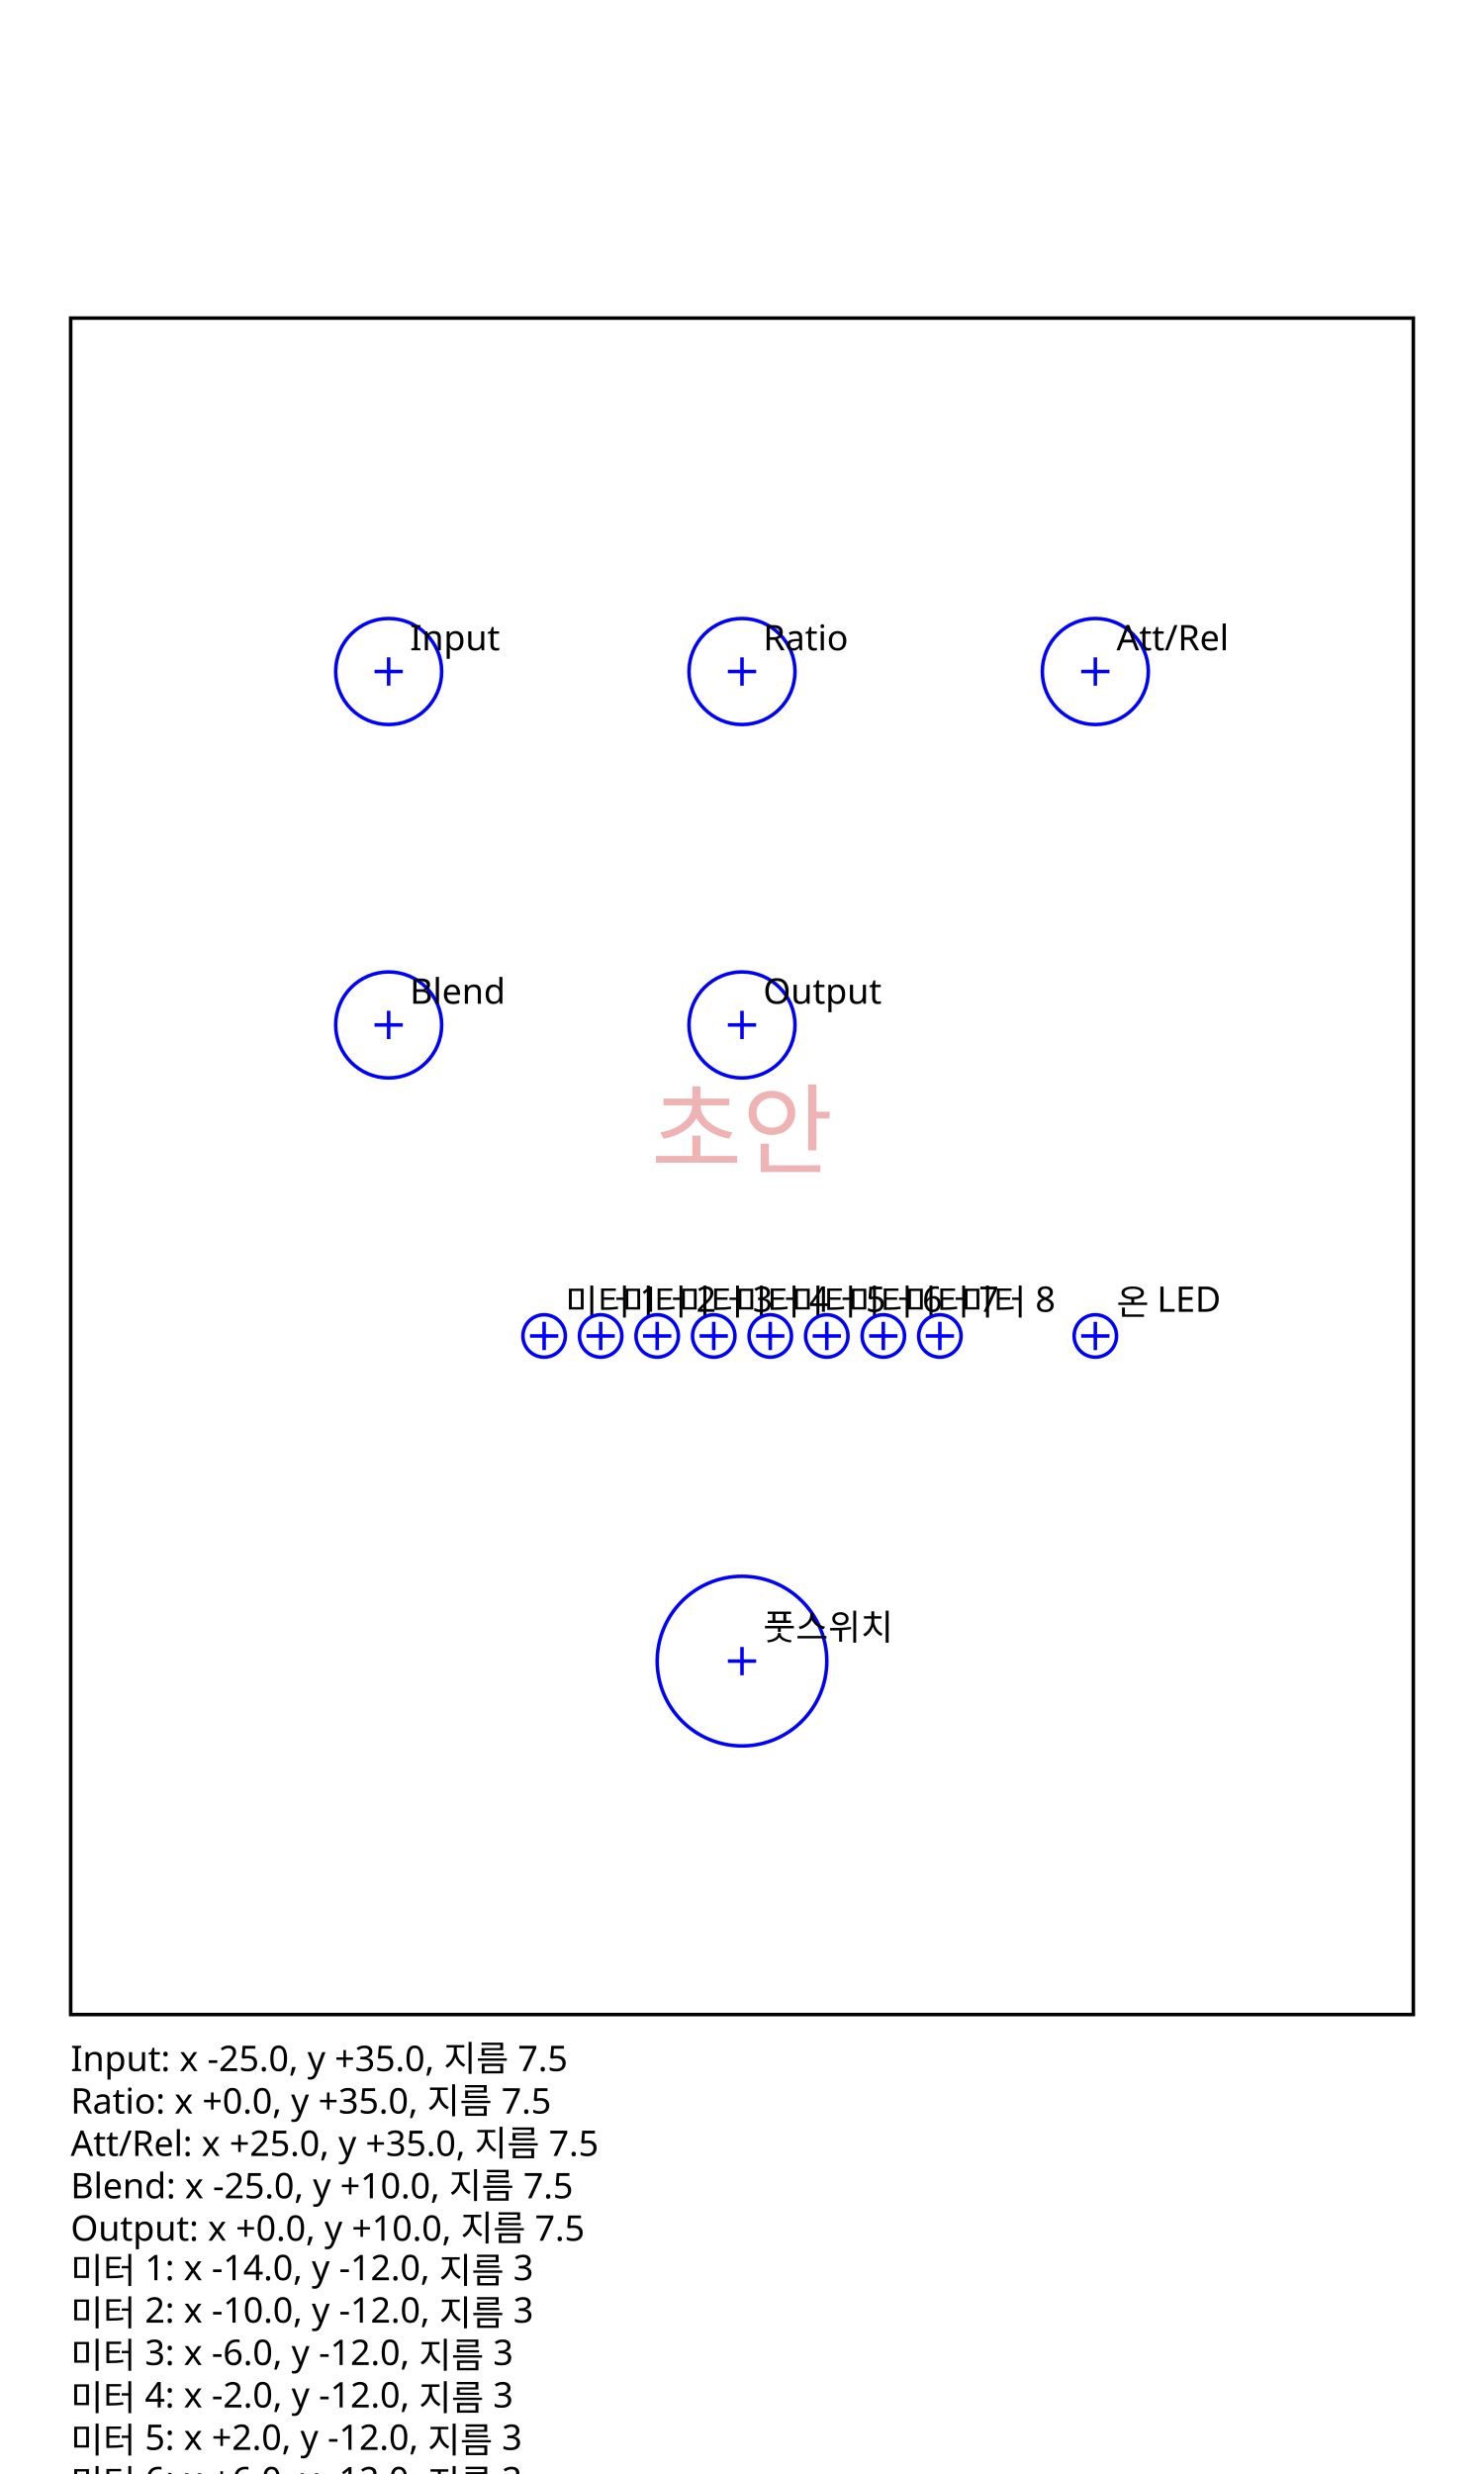
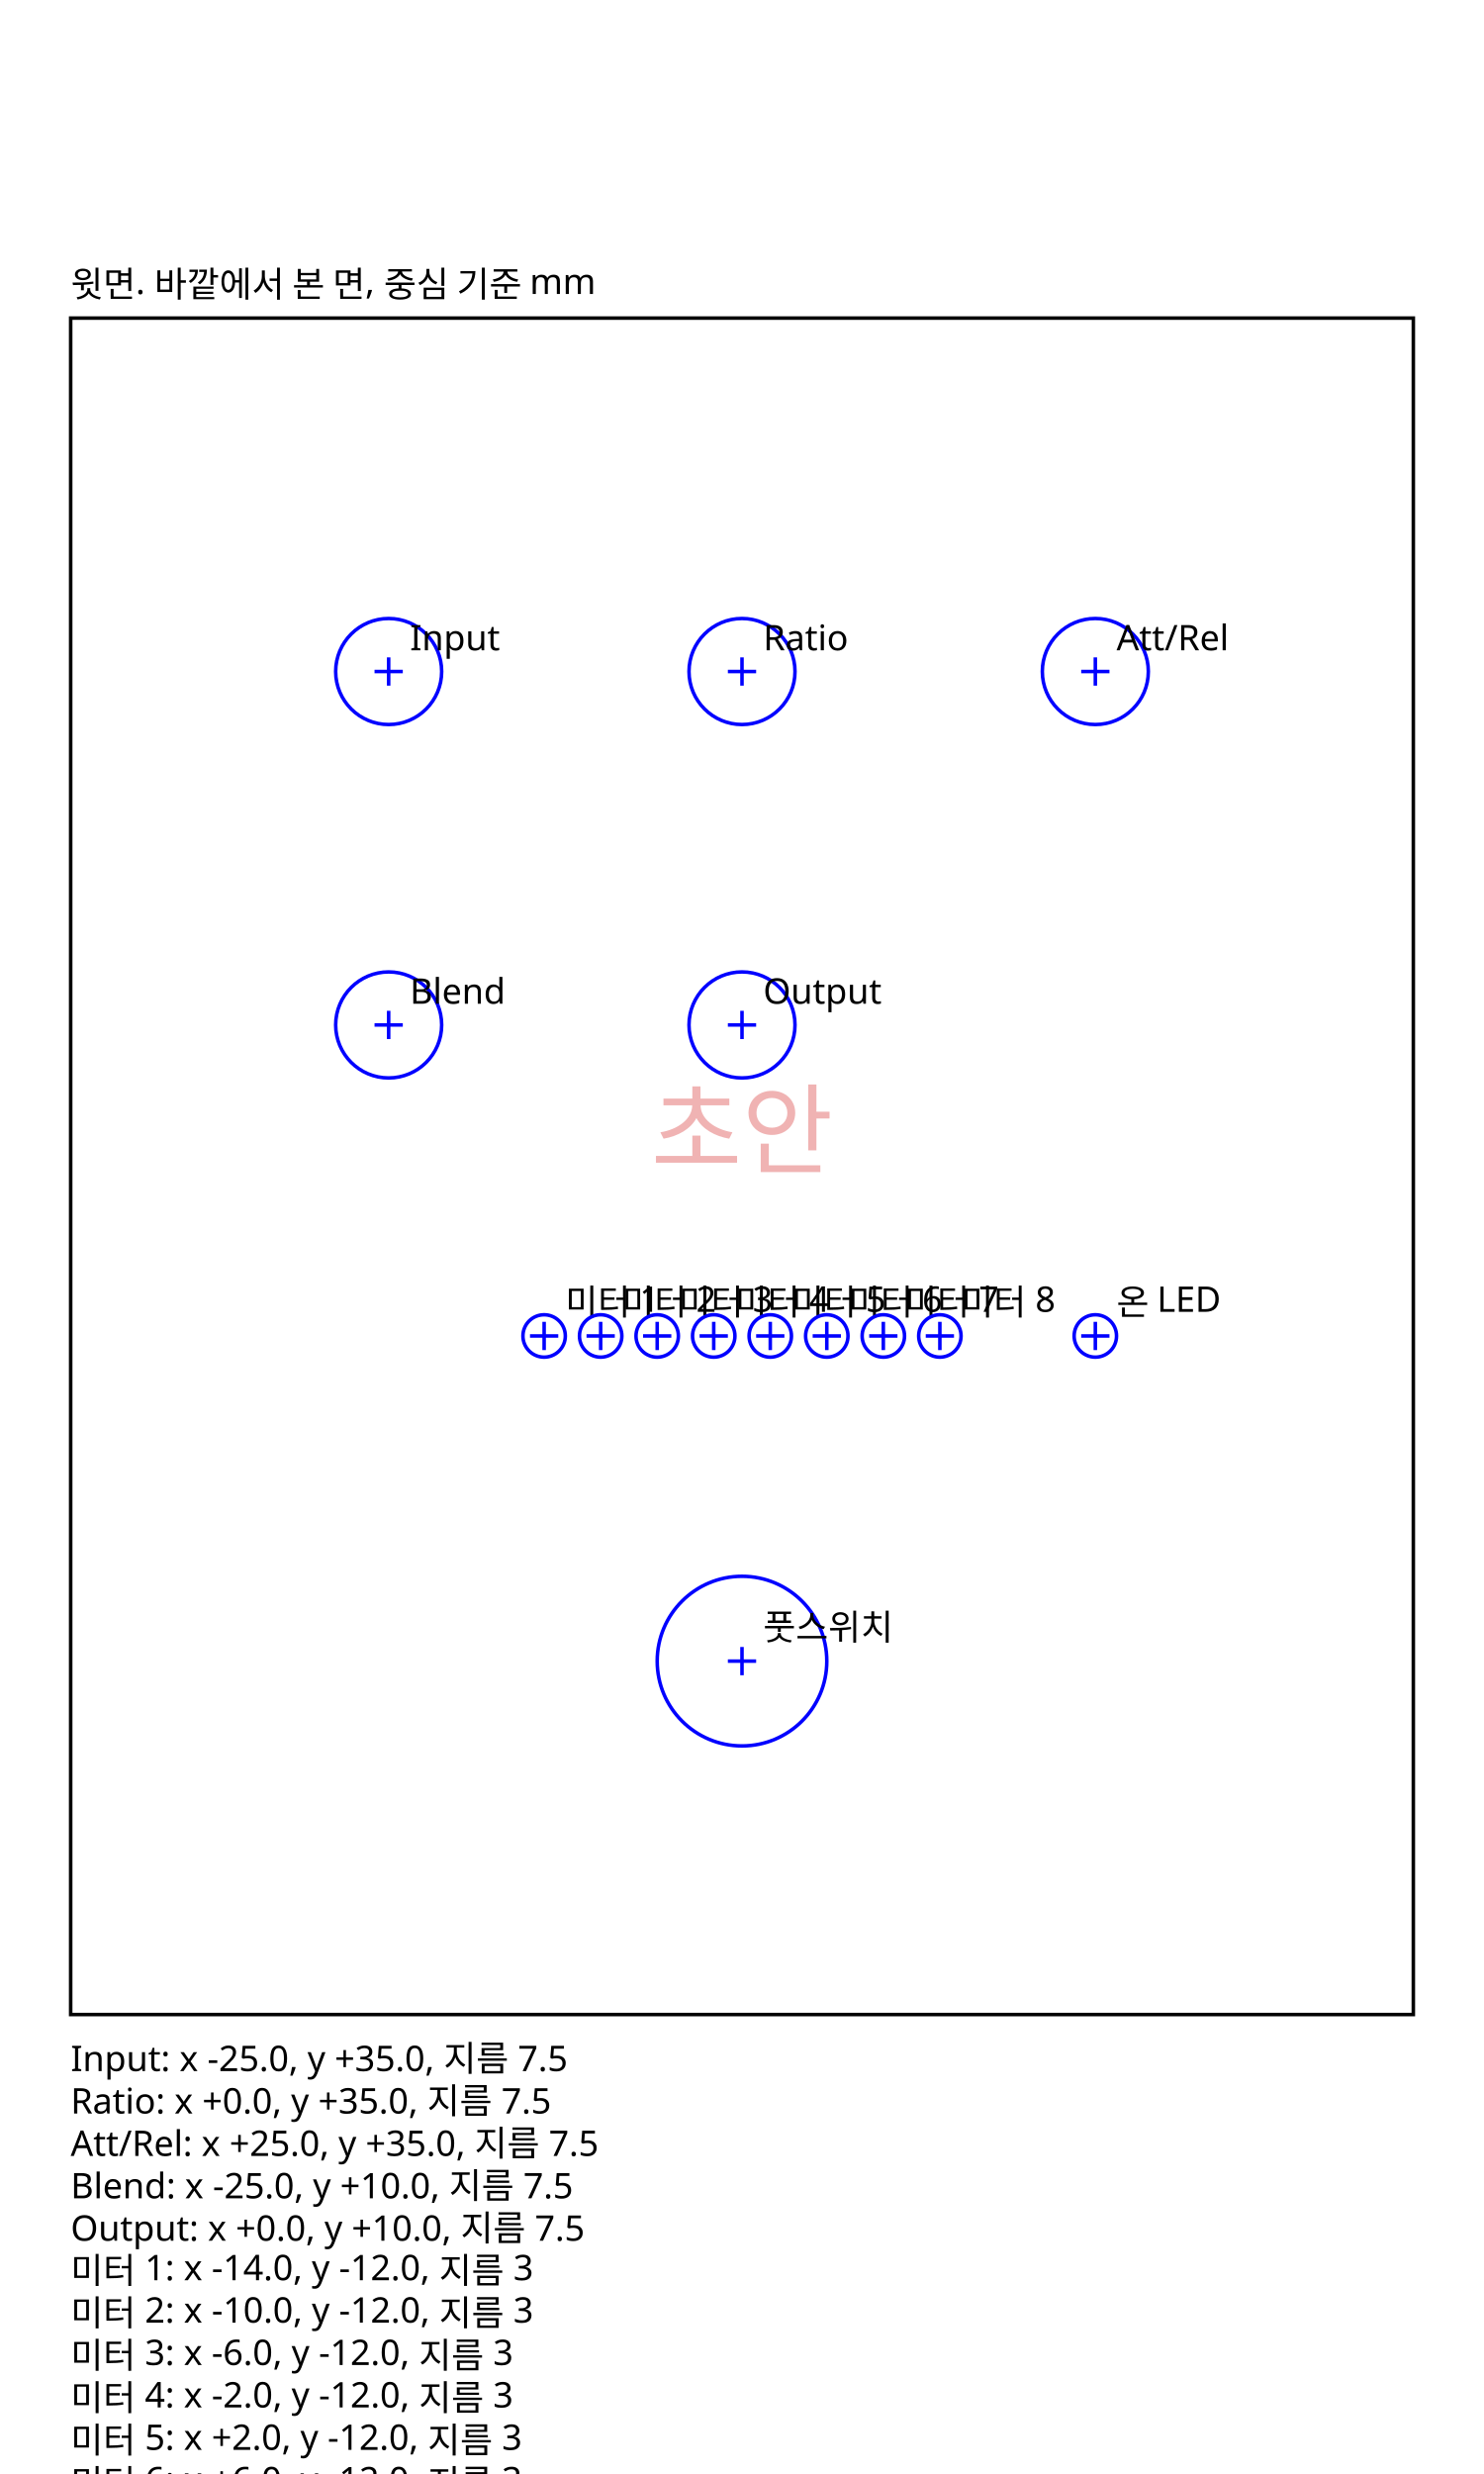
<svg xmlns="http://www.w3.org/2000/svg" width="420" height="700" viewBox="-20 -20 420 560" font-family="sans-serif" font-size="10">
  <rect x="0" y="0" width="380.0" height="480.0" fill="none" stroke="black" />
  <text x="190.0" y="240.0" font-size="28" fill="#c00" opacity="0.3" text-anchor="middle">초안</text>
+   <text x="0" y="-6">윗면. 바깥에서 본 면, 중심 기준 mm</text>
  <circle cx="90.0" cy="100.0" r="15.0" fill="none" stroke="blue" />
  <line x1="86.0" y1="100.0" x2="94.0" y2="100.0" stroke="blue" />
  <line x1="90.0" y1="96.0" x2="90.0" y2="104.0" stroke="blue" />
  <text x="96.0" y="94.0">Input</text>
  <circle cx="190.0" cy="100.0" r="15.0" fill="none" stroke="blue" />
  <line x1="186.0" y1="100.0" x2="194.0" y2="100.0" stroke="blue" />
  <line x1="190.0" y1="96.0" x2="190.0" y2="104.0" stroke="blue" />
  <text x="196.0" y="94.0">Ratio</text>
  <circle cx="290.0" cy="100.0" r="15.0" fill="none" stroke="blue" />
  <line x1="286.0" y1="100.0" x2="294.0" y2="100.0" stroke="blue" />
  <line x1="290.0" y1="96.0" x2="290.0" y2="104.0" stroke="blue" />
  <text x="296.0" y="94.0">Att/Rel</text>
  <circle cx="90.0" cy="200.0" r="15.0" fill="none" stroke="blue" />
  <line x1="86.0" y1="200.0" x2="94.0" y2="200.0" stroke="blue" />
  <line x1="90.0" y1="196.0" x2="90.0" y2="204.0" stroke="blue" />
  <text x="96.0" y="194.0">Blend</text>
  <circle cx="190.0" cy="200.0" r="15.0" fill="none" stroke="blue" />
  <line x1="186.0" y1="200.0" x2="194.0" y2="200.0" stroke="blue" />
  <line x1="190.0" y1="196.0" x2="190.0" y2="204.0" stroke="blue" />
  <text x="196.0" y="194.0">Output</text>
  <circle cx="134.0" cy="288.0" r="6.0" fill="none" stroke="blue" />
  <line x1="130.0" y1="288.0" x2="138.0" y2="288.0" stroke="blue" />
  <line x1="134.0" y1="284.0" x2="134.0" y2="292.0" stroke="blue" />
  <text x="140.0" y="282.0">미터 1</text>
  <circle cx="150.0" cy="288.0" r="6.0" fill="none" stroke="blue" />
  <line x1="146.0" y1="288.0" x2="154.0" y2="288.0" stroke="blue" />
  <line x1="150.0" y1="284.0" x2="150.0" y2="292.0" stroke="blue" />
  <text x="156.0" y="282.0">미터 2</text>
  <circle cx="166.0" cy="288.0" r="6.0" fill="none" stroke="blue" />
  <line x1="162.0" y1="288.0" x2="170.0" y2="288.0" stroke="blue" />
  <line x1="166.0" y1="284.0" x2="166.0" y2="292.0" stroke="blue" />
  <text x="172.0" y="282.0">미터 3</text>
  <circle cx="182.0" cy="288.0" r="6.0" fill="none" stroke="blue" />
  <line x1="178.0" y1="288.0" x2="186.0" y2="288.0" stroke="blue" />
  <line x1="182.0" y1="284.0" x2="182.0" y2="292.0" stroke="blue" />
  <text x="188.0" y="282.0">미터 4</text>
  <circle cx="198.0" cy="288.0" r="6.0" fill="none" stroke="blue" />
  <line x1="194.0" y1="288.0" x2="202.0" y2="288.0" stroke="blue" />
  <line x1="198.0" y1="284.0" x2="198.0" y2="292.0" stroke="blue" />
  <text x="204.0" y="282.0">미터 5</text>
  <circle cx="214.0" cy="288.0" r="6.0" fill="none" stroke="blue" />
  <line x1="210.0" y1="288.0" x2="218.0" y2="288.0" stroke="blue" />
  <line x1="214.0" y1="284.0" x2="214.0" y2="292.0" stroke="blue" />
  <text x="220.0" y="282.0">미터 6</text>
  <circle cx="230.0" cy="288.0" r="6.0" fill="none" stroke="blue" />
  <line x1="226.0" y1="288.0" x2="234.0" y2="288.0" stroke="blue" />
  <line x1="230.0" y1="284.0" x2="230.0" y2="292.0" stroke="blue" />
  <text x="236.0" y="282.0">미터 7</text>
  <circle cx="246.0" cy="288.0" r="6.0" fill="none" stroke="blue" />
  <line x1="242.0" y1="288.0" x2="250.0" y2="288.0" stroke="blue" />
  <line x1="246.0" y1="284.0" x2="246.0" y2="292.0" stroke="blue" />
  <text x="252.0" y="282.0">미터 8</text>
  <circle cx="290.0" cy="288.0" r="6.0" fill="none" stroke="blue" />
  <line x1="286.0" y1="288.0" x2="294.0" y2="288.0" stroke="blue" />
  <line x1="290.0" y1="284.0" x2="290.0" y2="292.0" stroke="blue" />
  <text x="296.0" y="282.0">온 LED</text>
  <circle cx="190.0" cy="380.0" r="24.0" fill="none" stroke="blue" />
  <line x1="186.0" y1="380.0" x2="194.0" y2="380.0" stroke="blue" />
  <line x1="190.0" y1="376.0" x2="190.0" y2="384.0" stroke="blue" />
  <text x="196.0" y="374.0">풋스위치</text>
  <text x="0" y="496.0">Input: x -25.0, y +35.0, 지름 7.5</text>
  <text x="0" y="508.0">Ratio: x +0.0, y +35.0, 지름 7.5</text>
  <text x="0" y="520.0">Att/Rel: x +25.0, y +35.0, 지름 7.5</text>
  <text x="0" y="532.0">Blend: x -25.0, y +10.0, 지름 7.5</text>
  <text x="0" y="544.0">Output: x +0.0, y +10.0, 지름 7.5</text>
  <text x="0" y="556.0">미터 1: x -14.0, y -12.0, 지름 3</text>
  <text x="0" y="568.0">미터 2: x -10.0, y -12.0, 지름 3</text>
  <text x="0" y="580.0">미터 3: x -6.0, y -12.0, 지름 3</text>
  <text x="0" y="592.0">미터 4: x -2.0, y -12.0, 지름 3</text>
  <text x="0" y="604.0">미터 5: x +2.0, y -12.0, 지름 3</text>
  <text x="0" y="616.0">미터 6: x +6.0, y -12.0, 지름 3</text>
  <text x="0" y="628.0">미터 7: x +10.0, y -12.0, 지름 3</text>
  <text x="0" y="640.0">미터 8: x +14.0, y -12.0, 지름 3</text>
  <text x="0" y="652.0">온 LED: x +25.0, y -12.0, 지름 3</text>
  <text x="0" y="664.0">풋스위치: x +0.0, y -35.0, 지름 12</text>
</svg>
